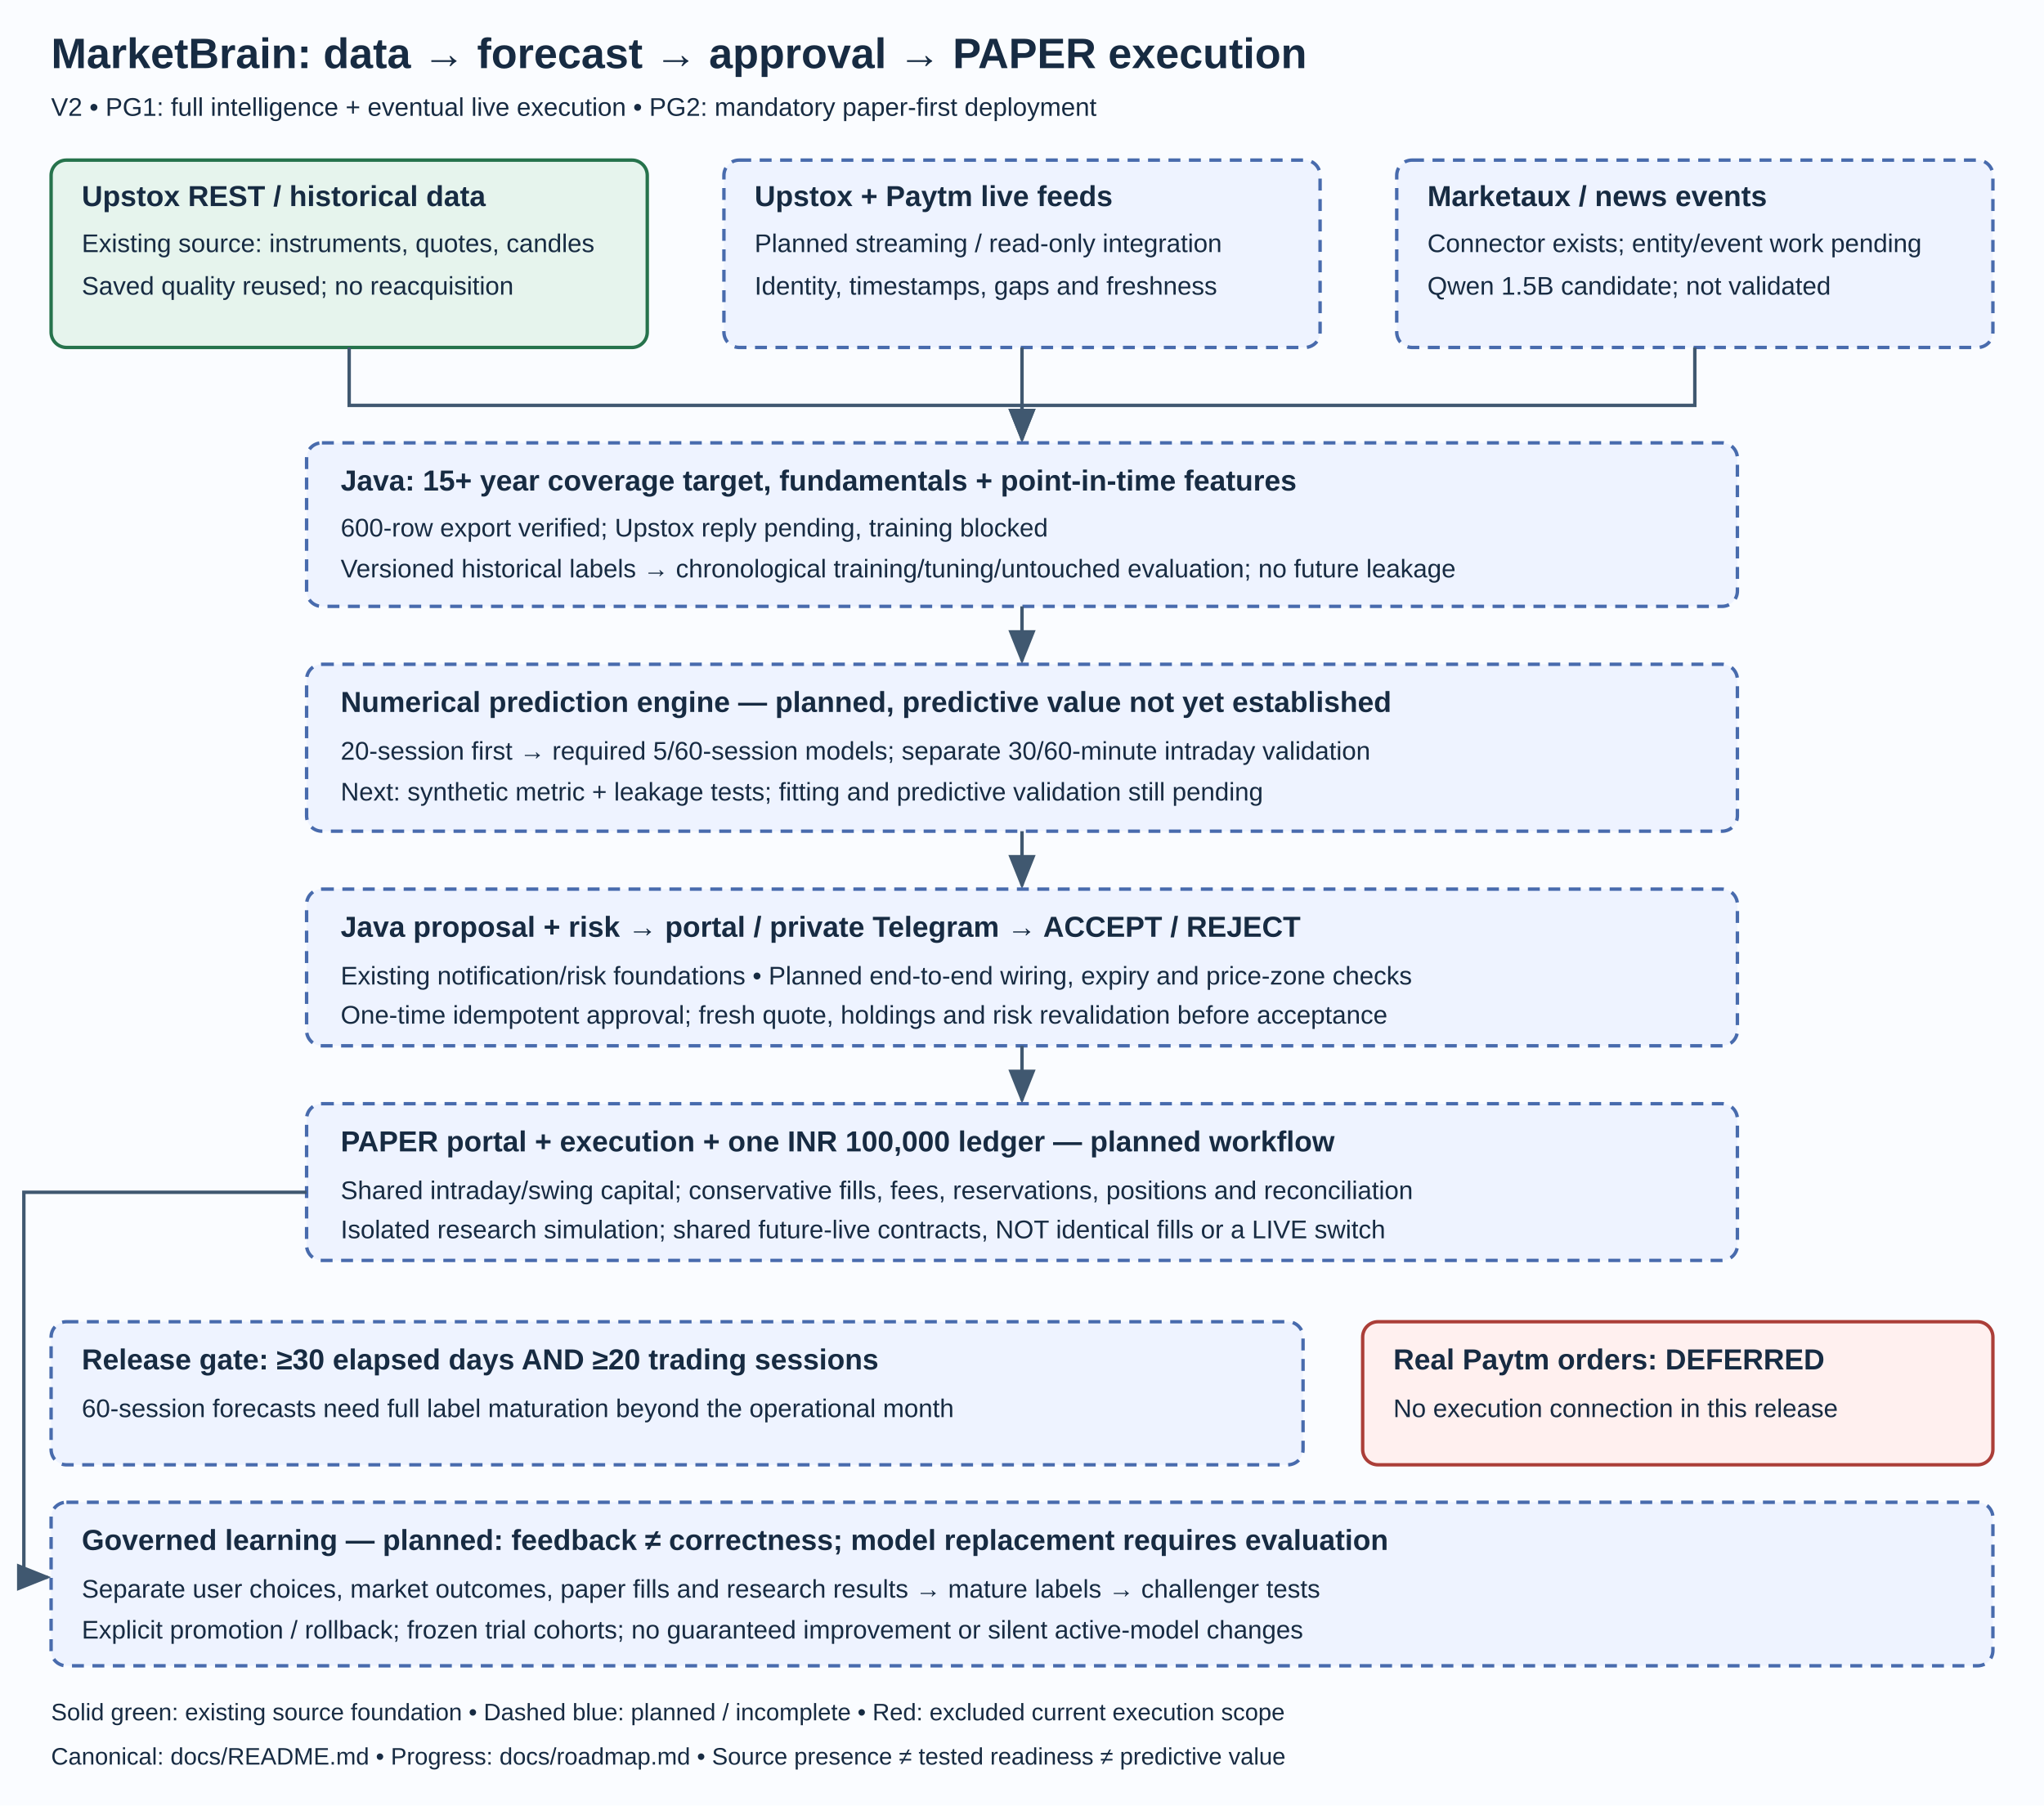
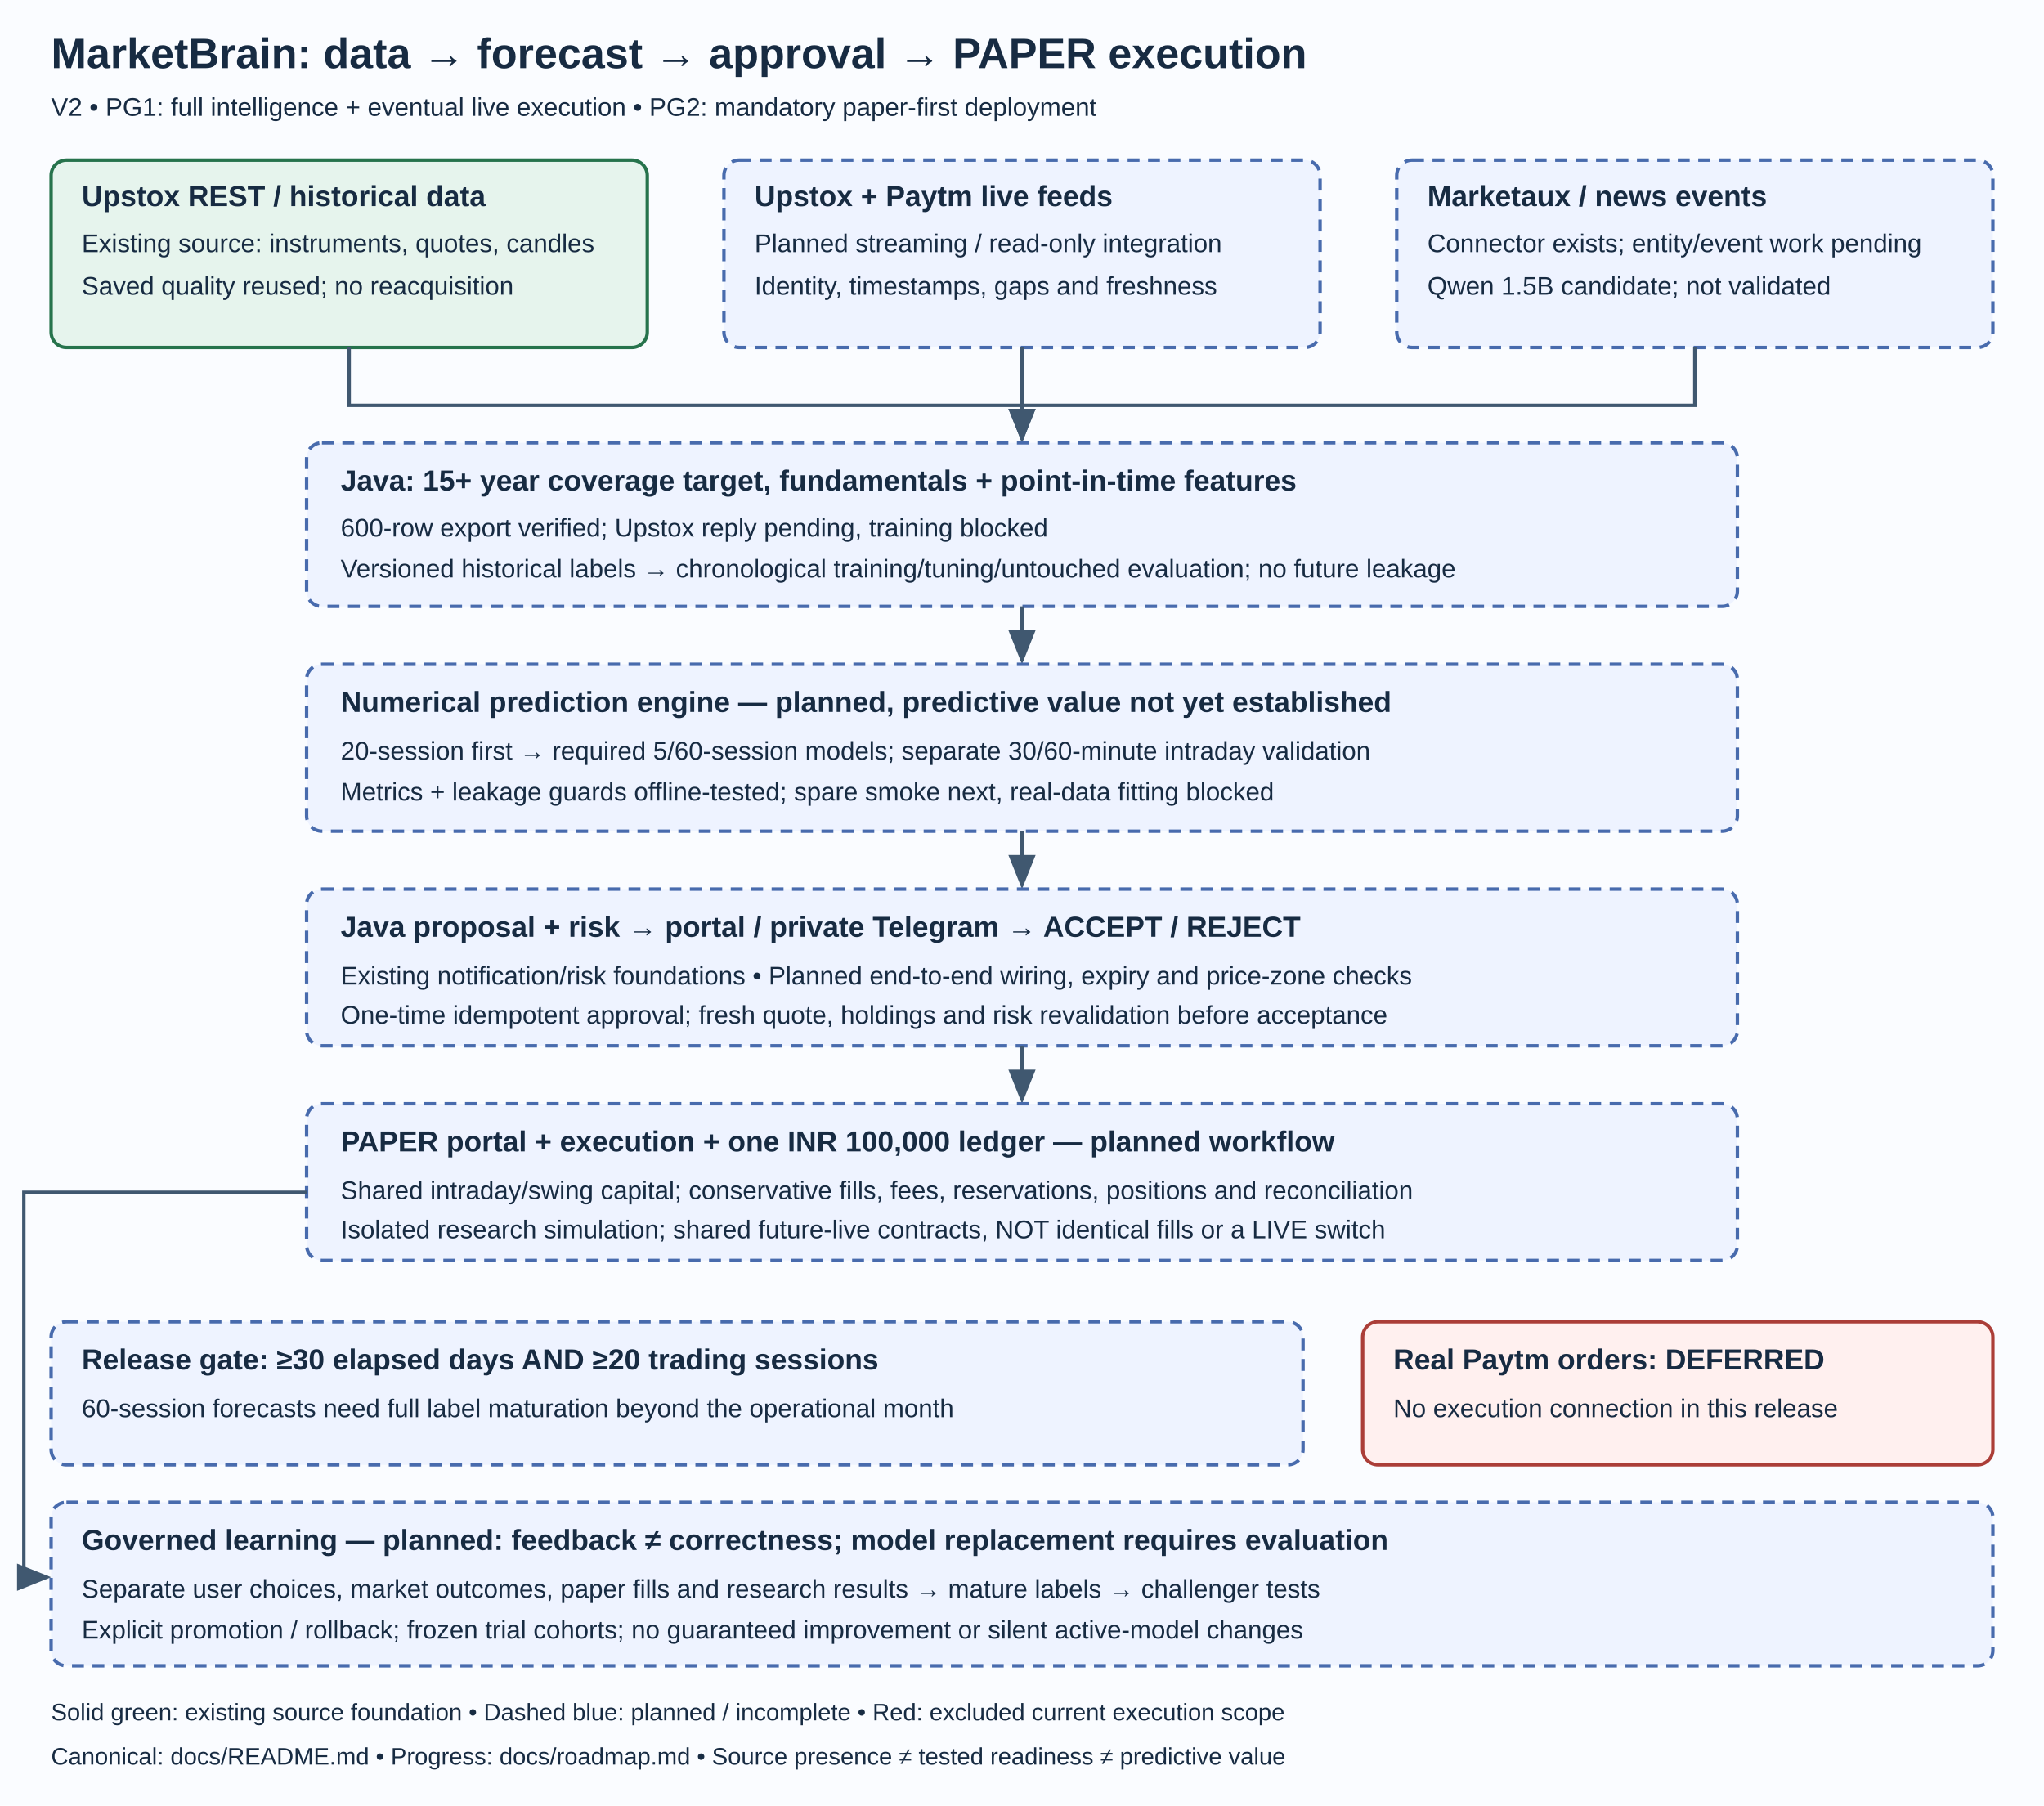
<svg xmlns="http://www.w3.org/2000/svg" width="1200" height="1060" viewBox="0 0 1200 1060" role="img" aria-labelledby="title desc">
  <defs>
    <marker id="arrow" markerWidth="10" markerHeight="8" refX="9" refY="4" orient="auto">
      <path d="M0,0 L10,4 L0,8 Z" fill="#405870" />
    </marker>
    <style>
      text { font-family: Arial, sans-serif; fill: #172b42; }
      .heading { font-size: 25px; font-weight: bold; }
      .label { font-size: 17px; font-weight: bold; }
      .body { font-size: 15px; }
      .small { font-size: 14px; }
      .existing { fill: #e6f4ed; stroke: #26734c; stroke-width: 2; }
      .planned { fill: #eef3ff; stroke: #486bad; stroke-width: 2; stroke-dasharray: 7 5; }
      .blocked { fill: #fff0ef; stroke: #ab3e38; stroke-width: 2; }
      .line { fill: none; stroke: #405870; stroke-width: 2; marker-end: url(#arrow); }
    </style>
  </defs>
  <rect width="1200" height="1060" fill="#fafcff" />
  <text x="30" y="40" class="heading">MarketBrain: data → forecast → approval → PAPER execution</text>
  <text x="30" y="68" class="body">V2 • PG1: full intelligence + eventual live execution • PG2: mandatory paper-first deployment</text>
  <rect x="30" y="94" width="350" height="110" rx="9" class="existing" />
  <text x="48" y="121" class="label">Upstox REST / historical data</text>
  <text x="48" y="148" class="body">Existing source: instruments, quotes, candles</text>
  <text x="48" y="173" class="body">Saved quality reused; no reacquisition</text>
  <rect x="425" y="94" width="350" height="110" rx="9" class="planned" />
  <text x="443" y="121" class="label">Upstox + Paytm live feeds</text>
  <text x="443" y="148" class="body">Planned streaming / read-only integration</text>
  <text x="443" y="173" class="body">Identity, timestamps, gaps and freshness</text>
  <rect x="820" y="94" width="350" height="110" rx="9" class="planned" />
  <text x="838" y="121" class="label">Marketaux / news events</text>
  <text x="838" y="148" class="body">Connector exists; entity/event work pending</text>
  <text x="838" y="173" class="body">Qwen 1.5B candidate; not validated</text>
  <path d="M205 204 V238 H600 V258" class="line" />
  <path d="M600 204 V258" class="line" />
  <path d="M995 204 V238 H600" fill="none" stroke="#405870" stroke-width="2" />
  <rect x="180" y="260" width="840" height="96" rx="9" class="planned" />
  <text x="200" y="288" class="label">Java: 15+ year coverage target, fundamentals + point-in-time features</text>
  <text x="200" y="315" class="body">600-row export verified; Upstox reply pending, training blocked</text>
  <text x="200" y="339" class="body">Versioned historical labels → chronological training/tuning/untouched evaluation; no future leakage</text>
  <path d="M600 356 V388" class="line" />
  <rect x="180" y="390" width="840" height="98" rx="9" class="planned" />
  <text x="200" y="418" class="label">Numerical prediction engine — planned, predictive value not yet established</text>
  <text x="200" y="446" class="body">20-session first → required 5/60-session models; separate 30/60-minute intraday validation</text>
-   <text x="200" y="470" class="body">Next: synthetic metric + leakage tests; fitting and predictive validation still pending</text>
+   <text x="200" y="470" class="body">Metrics + leakage guards offline-tested; spare smoke next, real-data fitting blocked</text>
  <path d="M600 488 V520" class="line" />
  <rect x="180" y="522" width="840" height="92" rx="9" class="planned" />
  <text x="200" y="550" class="label">Java proposal + risk → portal / private Telegram → ACCEPT / REJECT</text>
  <text x="200" y="578" class="body">Existing notification/risk foundations • Planned end-to-end wiring, expiry and price-zone checks</text>
  <text x="200" y="601" class="body">One-time idempotent approval; fresh quote, holdings and risk revalidation before acceptance</text>
  <path d="M600 614 V646" class="line" />
  <rect x="180" y="648" width="840" height="92" rx="9" class="planned" />
  <text x="200" y="676" class="label">PAPER portal + execution + one INR 100,000 ledger — planned workflow</text>
  <text x="200" y="704" class="body">Shared intraday/swing capital; conservative fills, fees, reservations, positions and reconciliation</text>
  <text x="200" y="727" class="body">Isolated research simulation; shared future-live contracts, NOT identical fills or a LIVE switch</text>
  <rect x="30" y="776" width="735" height="84" rx="9" class="planned" />
  <text x="48" y="804" class="label">Release gate: ≥30 elapsed days AND ≥20 trading sessions</text>
  <text x="48" y="832" class="body">60-session forecasts need full label maturation beyond the operational month</text>
  <rect x="800" y="776" width="370" height="84" rx="9" class="blocked" />
  <text x="818" y="804" class="label">Real Paytm orders: DEFERRED</text>
  <text x="818" y="832" class="body">No execution connection in this release</text>
  <path d="M180 700 H14 V926 H28" class="line" />
  <rect x="30" y="882" width="1140" height="96" rx="9" class="planned" />
  <text x="48" y="910" class="label">Governed learning — planned: feedback ≠ correctness; model replacement requires evaluation</text>
  <text x="48" y="938" class="body">Separate user choices, market outcomes, paper fills and research results → mature labels → challenger tests</text>
  <text x="48" y="962" class="body">Explicit promotion / rollback; frozen trial cohorts; no guaranteed improvement or silent active-model changes</text>
  <text x="30" y="1010" class="small">Solid green: existing source foundation • Dashed blue: planned / incomplete • Red: excluded current execution scope</text>
  <text x="30" y="1036" class="small">Canonical: docs/README.md • Progress: docs/roadmap.md • Source presence ≠ tested readiness ≠ predictive value</text>
</svg>
